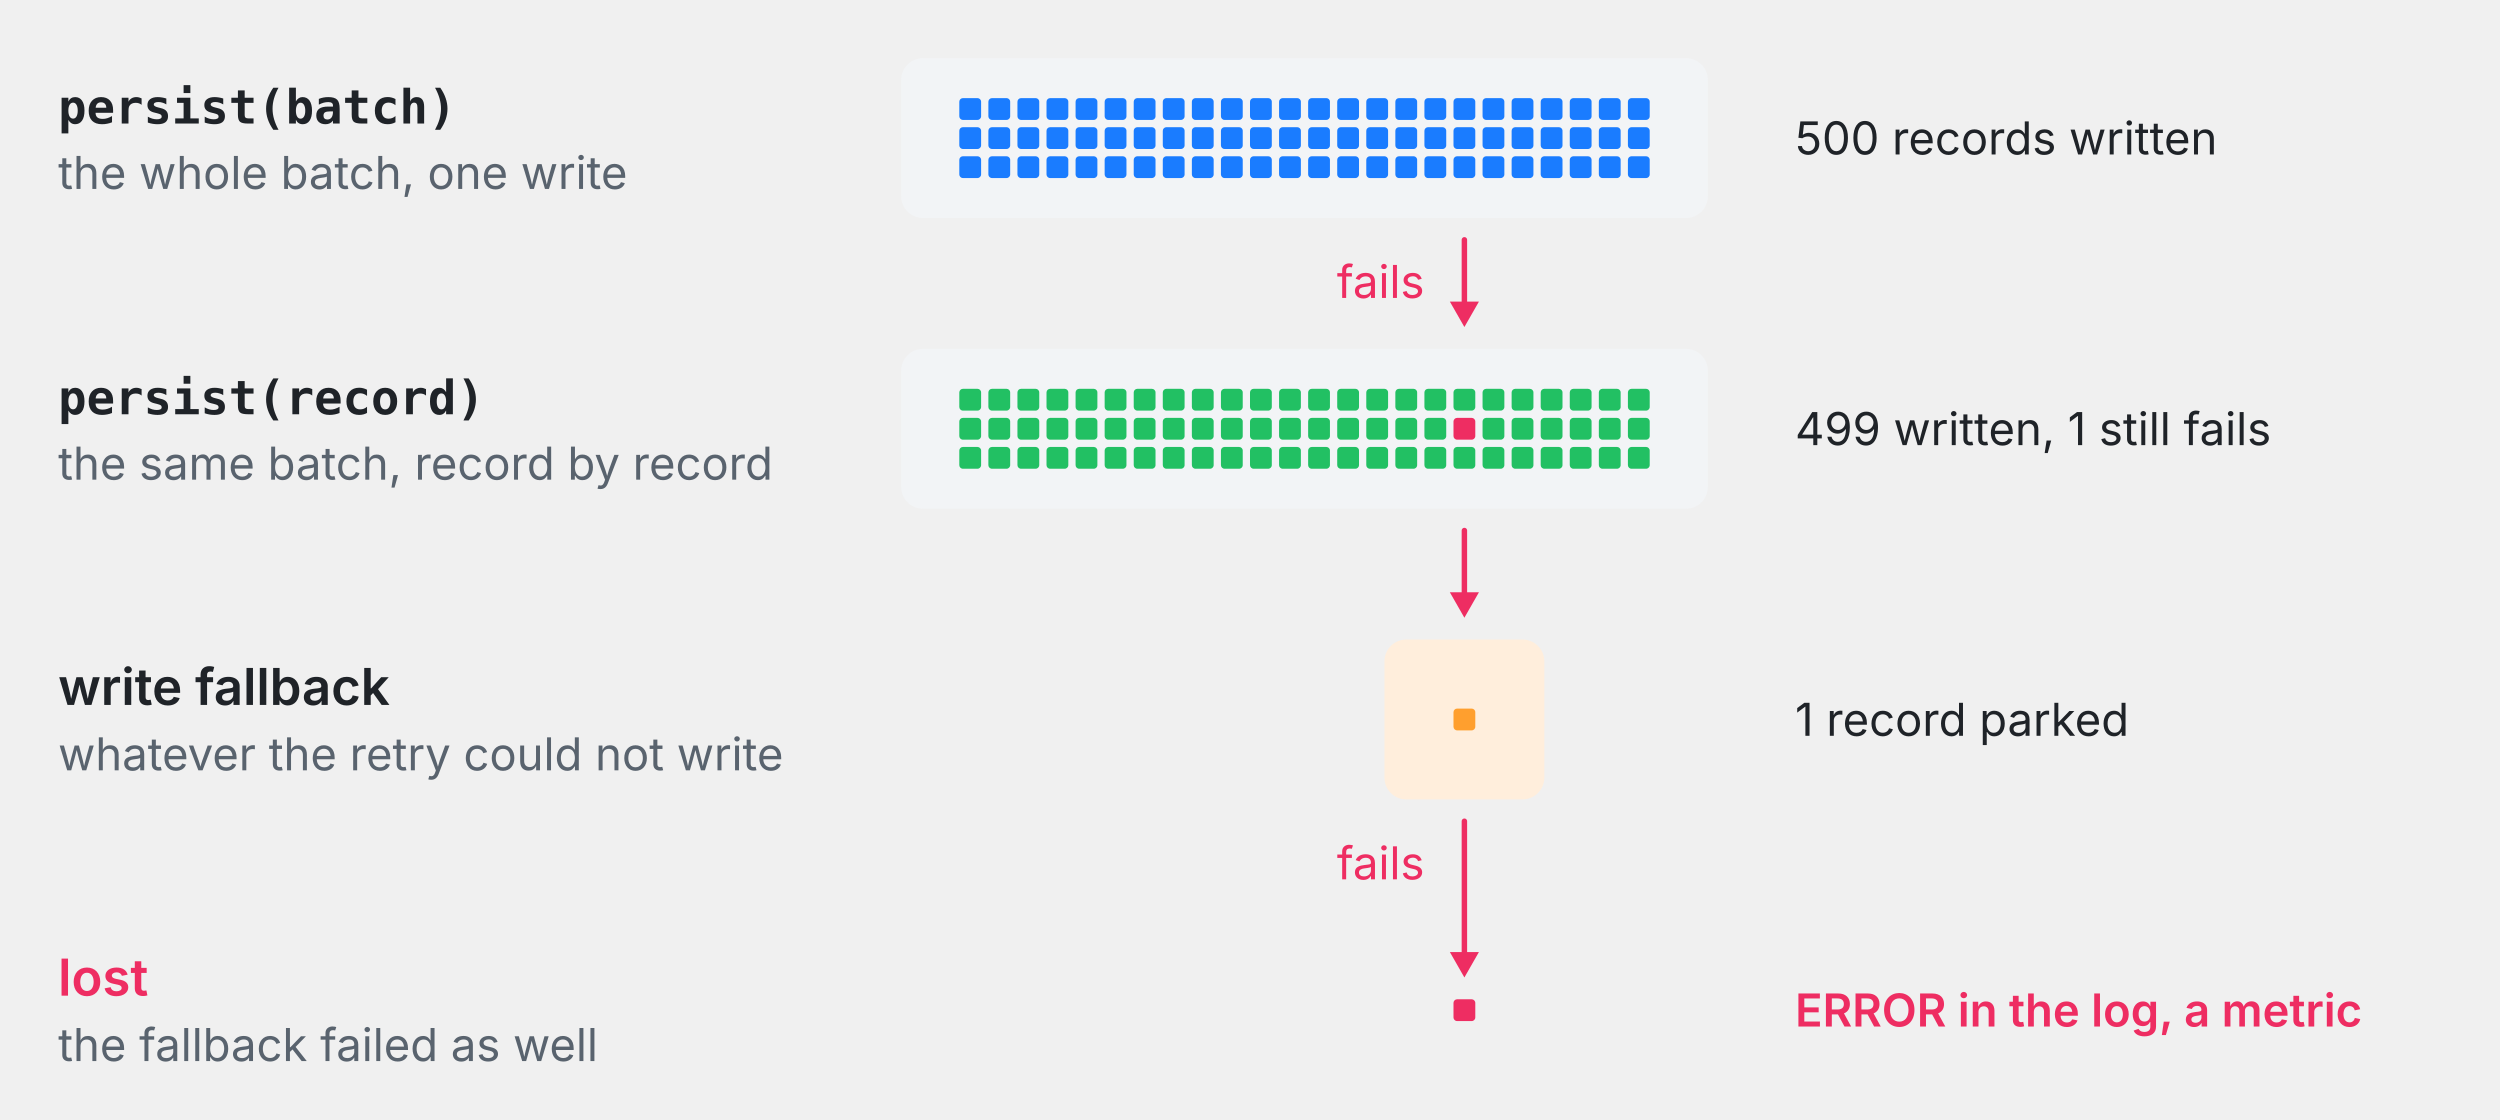
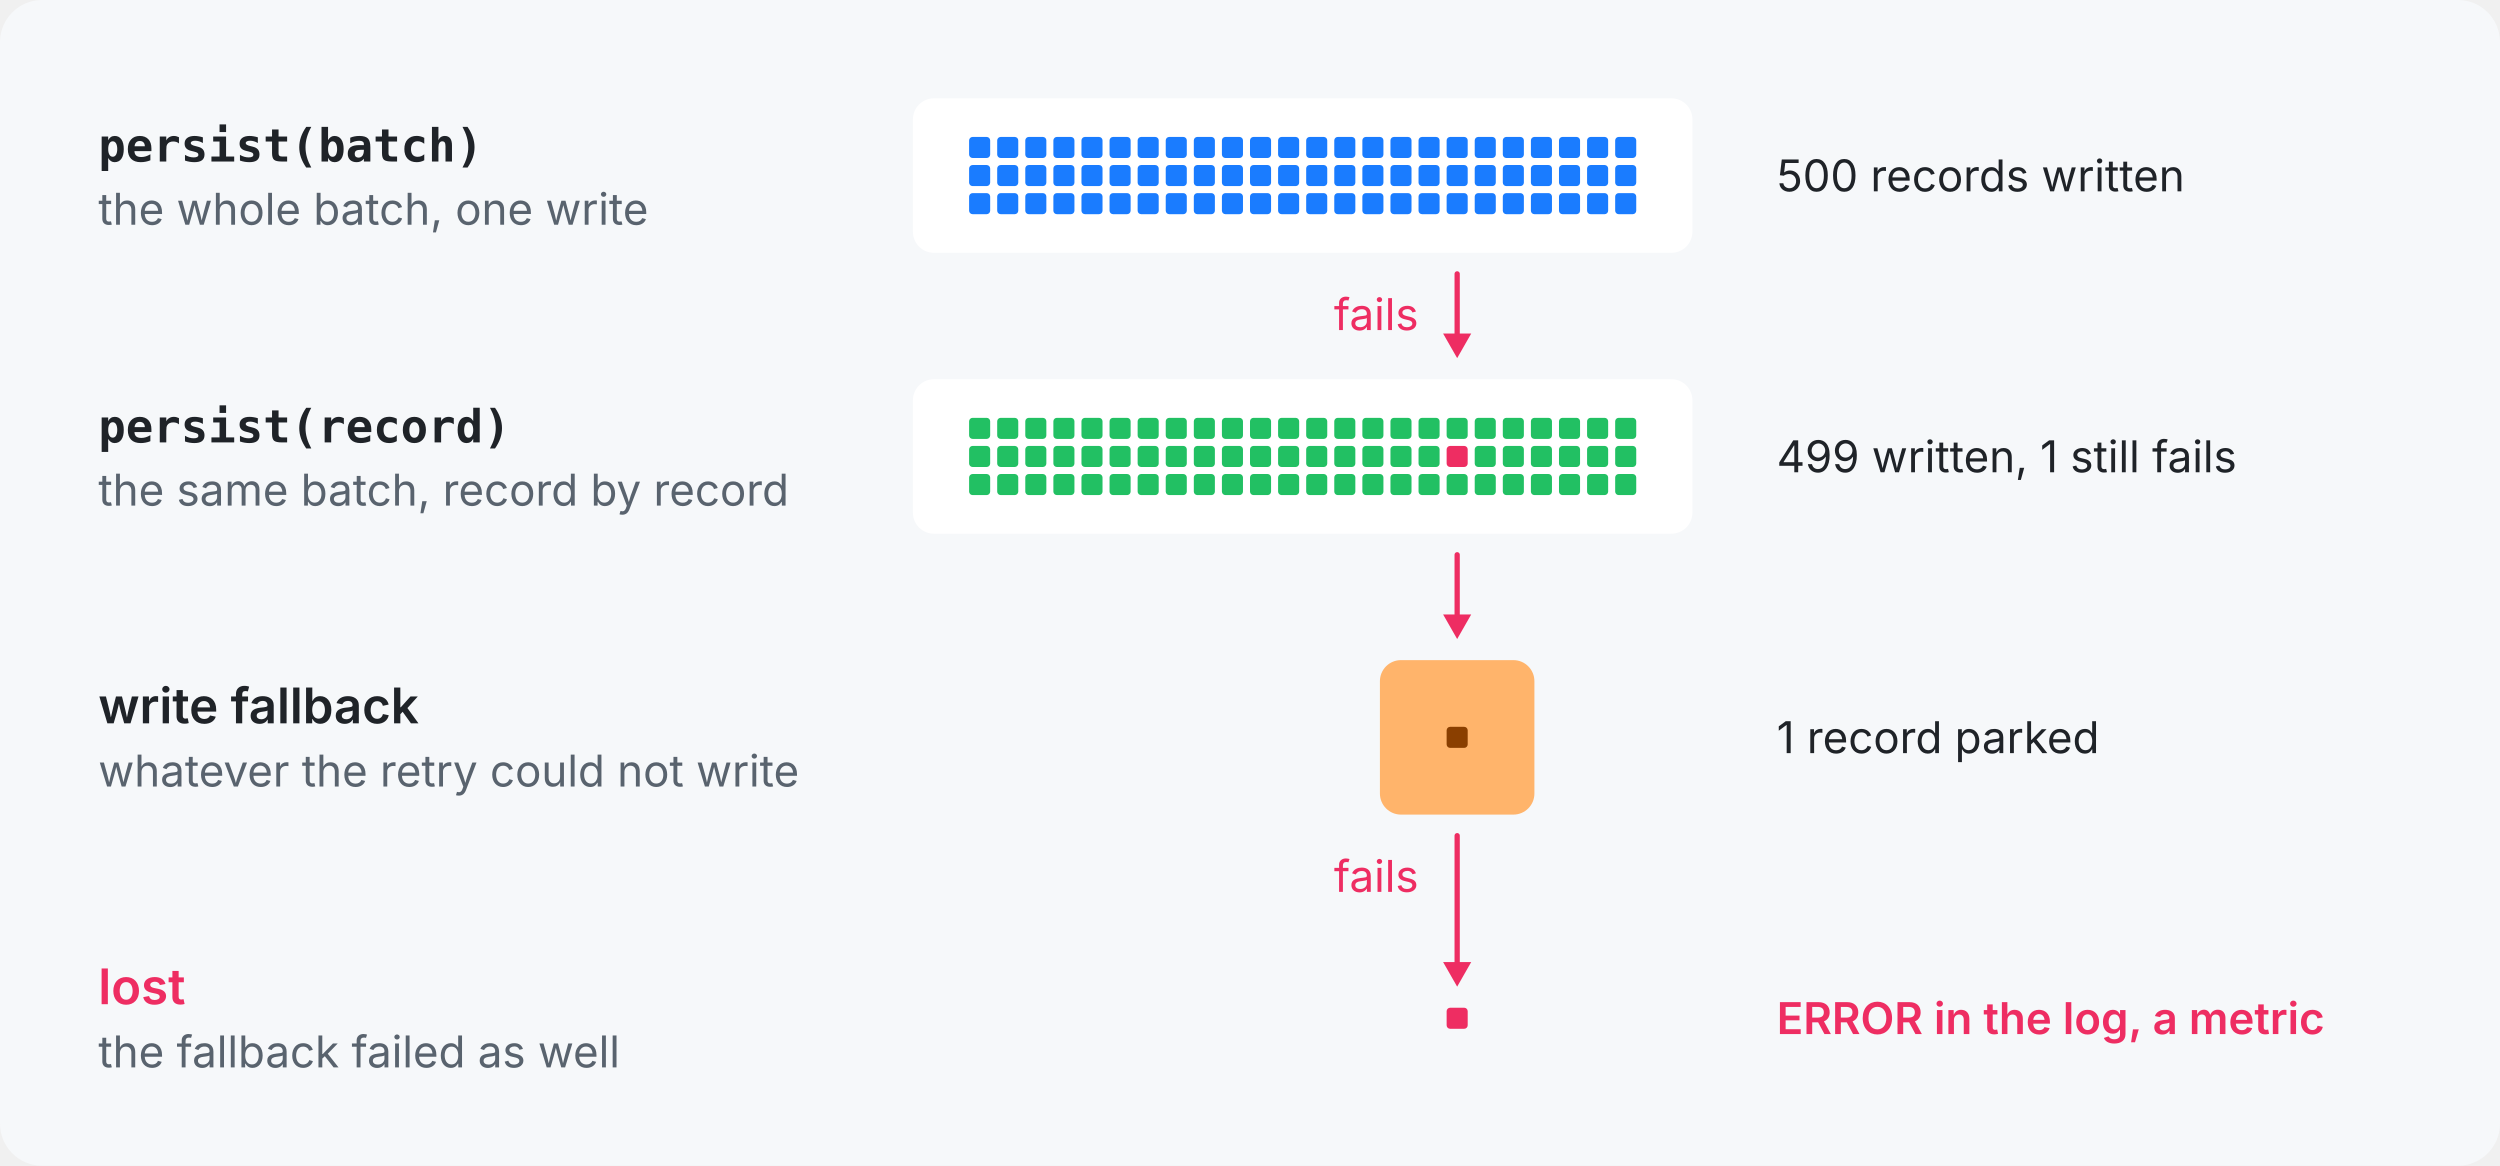
- <svg xmlns="http://www.w3.org/2000/svg" viewBox="0 0 688 308" width="688" height="308" role="img">
-   <text x="16.0" y="34.0" font-family="ui-monospace, SFMono-Regular, 'SF Mono', Menlo, Consolas, monospace" font-size="13" font-weight="600" fill="#1F2328" text-anchor="start">persist(batch)</text>
-   <text x="16.0" y="52.0" font-family="-apple-system, BlinkMacSystemFont, 'Segoe UI', Inter, Helvetica, Arial, sans-serif" font-size="12.5" font-weight="400" fill="#59636E" text-anchor="start">the whole batch, one write</text>
-   <text x="494.0" y="42.5" font-family="-apple-system, BlinkMacSystemFont, 'Segoe UI', Inter, Helvetica, Arial, sans-serif" font-size="12.5" font-weight="400" fill="#1F2328" text-anchor="start">500 records written</text>
-   <text x="16.0" y="114.0" font-family="ui-monospace, SFMono-Regular, 'SF Mono', Menlo, Consolas, monospace" font-size="13" font-weight="600" fill="#1F2328" text-anchor="start">persist(record)</text>
-   <text x="16.0" y="132.0" font-family="-apple-system, BlinkMacSystemFont, 'Segoe UI', Inter, Helvetica, Arial, sans-serif" font-size="12.5" font-weight="400" fill="#59636E" text-anchor="start">the same batch, record by record</text>
-   <text x="494.0" y="122.5" font-family="-apple-system, BlinkMacSystemFont, 'Segoe UI', Inter, Helvetica, Arial, sans-serif" font-size="12.5" font-weight="400" fill="#1F2328" text-anchor="start">499 written, 1 still fails</text>
-   <text x="16.0" y="194.0" font-family="-apple-system, BlinkMacSystemFont, 'Segoe UI', Inter, Helvetica, Arial, sans-serif" font-size="14" font-weight="600" fill="#1F2328" text-anchor="start">write fallback</text>
-   <text x="16.0" y="212.0" font-family="-apple-system, BlinkMacSystemFont, 'Segoe UI', Inter, Helvetica, Arial, sans-serif" font-size="12.5" font-weight="400" fill="#59636E" text-anchor="start">whatever the retry could not write</text>
-   <text x="494.0" y="202.5" font-family="-apple-system, BlinkMacSystemFont, 'Segoe UI', Inter, Helvetica, Arial, sans-serif" font-size="12.5" font-weight="400" fill="#1F2328" text-anchor="start">1 record parked</text>
-   <text x="16.0" y="274.0" font-family="-apple-system, BlinkMacSystemFont, 'Segoe UI', Inter, Helvetica, Arial, sans-serif" font-size="14" font-weight="600" fill="#EE2D62" text-anchor="start">lost</text>
-   <text x="16.0" y="292.0" font-family="-apple-system, BlinkMacSystemFont, 'Segoe UI', Inter, Helvetica, Arial, sans-serif" font-size="12.5" font-weight="400" fill="#59636E" text-anchor="start">the fallback failed as well</text>
-   <text x="494.0" y="282.5" font-family="-apple-system, BlinkMacSystemFont, 'Segoe UI', Inter, Helvetica, Arial, sans-serif" font-size="12.5" font-weight="600" fill="#EE2D62" text-anchor="start">ERROR in the log, a metric</text>
-   <rect x="248.0" y="16.0" width="222.0" height="44.0" rx="6" fill="#F2F4F6" />
-   <rect x="264.0" y="27.0" width="6.0" height="6.0" rx="1" fill="#1A7CFF" />
-   <rect x="264.0" y="35.0" width="6.0" height="6.0" rx="1" fill="#1A7CFF" />
-   <rect x="264.0" y="43.0" width="6.0" height="6.0" rx="1" fill="#1A7CFF" />
-   <rect x="272.0" y="27.0" width="6.0" height="6.0" rx="1" fill="#1A7CFF" />
-   <rect x="272.0" y="35.0" width="6.0" height="6.0" rx="1" fill="#1A7CFF" />
-   <rect x="272.0" y="43.0" width="6.0" height="6.0" rx="1" fill="#1A7CFF" />
-   <rect x="280.0" y="27.0" width="6.0" height="6.0" rx="1" fill="#1A7CFF" />
-   <rect x="280.0" y="35.0" width="6.0" height="6.0" rx="1" fill="#1A7CFF" />
-   <rect x="280.0" y="43.0" width="6.0" height="6.0" rx="1" fill="#1A7CFF" />
-   <rect x="288.0" y="27.0" width="6.0" height="6.0" rx="1" fill="#1A7CFF" />
-   <rect x="288.0" y="35.0" width="6.0" height="6.0" rx="1" fill="#1A7CFF" />
-   <rect x="288.0" y="43.0" width="6.0" height="6.0" rx="1" fill="#1A7CFF" />
-   <rect x="296.0" y="27.0" width="6.0" height="6.0" rx="1" fill="#1A7CFF" />
-   <rect x="296.0" y="35.0" width="6.0" height="6.0" rx="1" fill="#1A7CFF" />
-   <rect x="296.0" y="43.0" width="6.0" height="6.0" rx="1" fill="#1A7CFF" />
-   <rect x="304.0" y="27.0" width="6.0" height="6.0" rx="1" fill="#1A7CFF" />
-   <rect x="304.0" y="35.0" width="6.0" height="6.0" rx="1" fill="#1A7CFF" />
-   <rect x="304.0" y="43.0" width="6.0" height="6.0" rx="1" fill="#1A7CFF" />
-   <rect x="312.0" y="27.0" width="6.0" height="6.0" rx="1" fill="#1A7CFF" />
-   <rect x="312.0" y="35.0" width="6.0" height="6.0" rx="1" fill="#1A7CFF" />
-   <rect x="312.0" y="43.0" width="6.0" height="6.0" rx="1" fill="#1A7CFF" />
-   <rect x="320.0" y="27.0" width="6.0" height="6.0" rx="1" fill="#1A7CFF" />
-   <rect x="320.0" y="35.0" width="6.0" height="6.0" rx="1" fill="#1A7CFF" />
-   <rect x="320.0" y="43.0" width="6.0" height="6.0" rx="1" fill="#1A7CFF" />
-   <rect x="328.0" y="27.0" width="6.0" height="6.0" rx="1" fill="#1A7CFF" />
-   <rect x="328.0" y="35.0" width="6.0" height="6.0" rx="1" fill="#1A7CFF" />
-   <rect x="328.0" y="43.0" width="6.0" height="6.0" rx="1" fill="#1A7CFF" />
-   <rect x="336.0" y="27.0" width="6.0" height="6.0" rx="1" fill="#1A7CFF" />
-   <rect x="336.0" y="35.0" width="6.0" height="6.0" rx="1" fill="#1A7CFF" />
-   <rect x="336.0" y="43.0" width="6.0" height="6.0" rx="1" fill="#1A7CFF" />
-   <rect x="344.0" y="27.0" width="6.0" height="6.0" rx="1" fill="#1A7CFF" />
-   <rect x="344.0" y="35.0" width="6.0" height="6.0" rx="1" fill="#1A7CFF" />
-   <rect x="344.0" y="43.0" width="6.0" height="6.0" rx="1" fill="#1A7CFF" />
-   <rect x="352.0" y="27.0" width="6.0" height="6.0" rx="1" fill="#1A7CFF" />
-   <rect x="352.0" y="35.0" width="6.0" height="6.0" rx="1" fill="#1A7CFF" />
-   <rect x="352.0" y="43.0" width="6.0" height="6.0" rx="1" fill="#1A7CFF" />
-   <rect x="360.0" y="27.0" width="6.0" height="6.0" rx="1" fill="#1A7CFF" />
-   <rect x="360.0" y="35.0" width="6.0" height="6.0" rx="1" fill="#1A7CFF" />
-   <rect x="360.0" y="43.0" width="6.0" height="6.0" rx="1" fill="#1A7CFF" />
-   <rect x="368.0" y="27.0" width="6.0" height="6.0" rx="1" fill="#1A7CFF" />
-   <rect x="368.0" y="35.0" width="6.0" height="6.0" rx="1" fill="#1A7CFF" />
-   <rect x="368.0" y="43.0" width="6.0" height="6.0" rx="1" fill="#1A7CFF" />
-   <rect x="376.0" y="27.0" width="6.0" height="6.0" rx="1" fill="#1A7CFF" />
-   <rect x="376.0" y="35.0" width="6.0" height="6.0" rx="1" fill="#1A7CFF" />
-   <rect x="376.0" y="43.0" width="6.0" height="6.0" rx="1" fill="#1A7CFF" />
-   <rect x="384.0" y="27.0" width="6.0" height="6.0" rx="1" fill="#1A7CFF" />
-   <rect x="384.0" y="35.0" width="6.0" height="6.0" rx="1" fill="#1A7CFF" />
-   <rect x="384.0" y="43.0" width="6.0" height="6.0" rx="1" fill="#1A7CFF" />
-   <rect x="392.0" y="27.0" width="6.0" height="6.0" rx="1" fill="#1A7CFF" />
-   <rect x="392.0" y="35.0" width="6.0" height="6.0" rx="1" fill="#1A7CFF" />
-   <rect x="392.0" y="43.0" width="6.0" height="6.0" rx="1" fill="#1A7CFF" />
-   <rect x="400.0" y="27.0" width="6.0" height="6.0" rx="1" fill="#1A7CFF" />
-   <rect x="400.0" y="35.0" width="6.0" height="6.0" rx="1" fill="#1A7CFF" />
-   <rect x="400.0" y="43.0" width="6.0" height="6.0" rx="1" fill="#1A7CFF" />
-   <rect x="408.0" y="27.0" width="6.0" height="6.0" rx="1" fill="#1A7CFF" />
-   <rect x="408.0" y="35.0" width="6.0" height="6.0" rx="1" fill="#1A7CFF" />
-   <rect x="408.0" y="43.0" width="6.0" height="6.0" rx="1" fill="#1A7CFF" />
-   <rect x="416.0" y="27.0" width="6.0" height="6.0" rx="1" fill="#1A7CFF" />
-   <rect x="416.0" y="35.0" width="6.0" height="6.0" rx="1" fill="#1A7CFF" />
-   <rect x="416.0" y="43.0" width="6.0" height="6.0" rx="1" fill="#1A7CFF" />
-   <rect x="424.0" y="27.0" width="6.0" height="6.0" rx="1" fill="#1A7CFF" />
-   <rect x="424.0" y="35.0" width="6.0" height="6.0" rx="1" fill="#1A7CFF" />
-   <rect x="424.0" y="43.0" width="6.0" height="6.0" rx="1" fill="#1A7CFF" />
-   <rect x="432.0" y="27.0" width="6.0" height="6.0" rx="1" fill="#1A7CFF" />
-   <rect x="432.0" y="35.0" width="6.0" height="6.0" rx="1" fill="#1A7CFF" />
-   <rect x="432.0" y="43.0" width="6.0" height="6.0" rx="1" fill="#1A7CFF" />
-   <rect x="440.0" y="27.0" width="6.0" height="6.0" rx="1" fill="#1A7CFF" />
-   <rect x="440.0" y="35.0" width="6.0" height="6.0" rx="1" fill="#1A7CFF" />
-   <rect x="440.0" y="43.0" width="6.0" height="6.0" rx="1" fill="#1A7CFF" />
-   <rect x="448.0" y="27.0" width="6.0" height="6.0" rx="1" fill="#1A7CFF" />
-   <rect x="448.0" y="35.0" width="6.0" height="6.0" rx="1" fill="#1A7CFF" />
-   <rect x="448.0" y="43.0" width="6.0" height="6.0" rx="1" fill="#1A7CFF" />
-   <rect x="248.0" y="96.0" width="222.0" height="44.0" rx="6" fill="#F2F4F6" />
-   <rect x="264.0" y="107.0" width="6.0" height="6.0" rx="1" fill="#22C063" />
-   <rect x="264.0" y="115.0" width="6.0" height="6.0" rx="1" fill="#22C063" />
-   <rect x="264.0" y="123.0" width="6.0" height="6.0" rx="1" fill="#22C063" />
-   <rect x="272.0" y="107.0" width="6.0" height="6.0" rx="1" fill="#22C063" />
-   <rect x="272.0" y="115.0" width="6.0" height="6.0" rx="1" fill="#22C063" />
-   <rect x="272.0" y="123.0" width="6.0" height="6.0" rx="1" fill="#22C063" />
-   <rect x="280.0" y="107.0" width="6.0" height="6.0" rx="1" fill="#22C063" />
-   <rect x="280.0" y="115.0" width="6.0" height="6.0" rx="1" fill="#22C063" />
-   <rect x="280.0" y="123.0" width="6.0" height="6.0" rx="1" fill="#22C063" />
-   <rect x="288.0" y="107.0" width="6.0" height="6.0" rx="1" fill="#22C063" />
-   <rect x="288.0" y="115.0" width="6.0" height="6.0" rx="1" fill="#22C063" />
-   <rect x="288.0" y="123.0" width="6.0" height="6.0" rx="1" fill="#22C063" />
-   <rect x="296.0" y="107.0" width="6.0" height="6.0" rx="1" fill="#22C063" />
-   <rect x="296.0" y="115.0" width="6.0" height="6.0" rx="1" fill="#22C063" />
-   <rect x="296.0" y="123.0" width="6.0" height="6.0" rx="1" fill="#22C063" />
-   <rect x="304.0" y="107.0" width="6.0" height="6.0" rx="1" fill="#22C063" />
-   <rect x="304.0" y="115.0" width="6.0" height="6.0" rx="1" fill="#22C063" />
-   <rect x="304.0" y="123.0" width="6.0" height="6.0" rx="1" fill="#22C063" />
-   <rect x="312.0" y="107.0" width="6.0" height="6.0" rx="1" fill="#22C063" />
-   <rect x="312.0" y="115.0" width="6.0" height="6.0" rx="1" fill="#22C063" />
-   <rect x="312.0" y="123.0" width="6.0" height="6.0" rx="1" fill="#22C063" />
-   <rect x="320.0" y="107.0" width="6.0" height="6.0" rx="1" fill="#22C063" />
-   <rect x="320.0" y="115.0" width="6.0" height="6.0" rx="1" fill="#22C063" />
-   <rect x="320.0" y="123.0" width="6.0" height="6.0" rx="1" fill="#22C063" />
-   <rect x="328.0" y="107.0" width="6.0" height="6.0" rx="1" fill="#22C063" />
-   <rect x="328.0" y="115.0" width="6.0" height="6.0" rx="1" fill="#22C063" />
-   <rect x="328.0" y="123.0" width="6.0" height="6.0" rx="1" fill="#22C063" />
-   <rect x="336.0" y="107.0" width="6.0" height="6.0" rx="1" fill="#22C063" />
-   <rect x="336.0" y="115.0" width="6.0" height="6.0" rx="1" fill="#22C063" />
-   <rect x="336.0" y="123.0" width="6.0" height="6.0" rx="1" fill="#22C063" />
-   <rect x="344.0" y="107.0" width="6.0" height="6.0" rx="1" fill="#22C063" />
-   <rect x="344.0" y="115.0" width="6.0" height="6.0" rx="1" fill="#22C063" />
-   <rect x="344.0" y="123.0" width="6.0" height="6.0" rx="1" fill="#22C063" />
-   <rect x="352.0" y="107.0" width="6.0" height="6.0" rx="1" fill="#22C063" />
-   <rect x="352.0" y="115.0" width="6.0" height="6.0" rx="1" fill="#22C063" />
-   <rect x="352.0" y="123.0" width="6.0" height="6.0" rx="1" fill="#22C063" />
-   <rect x="360.0" y="107.0" width="6.0" height="6.0" rx="1" fill="#22C063" />
-   <rect x="360.0" y="115.0" width="6.0" height="6.0" rx="1" fill="#22C063" />
-   <rect x="360.0" y="123.0" width="6.0" height="6.0" rx="1" fill="#22C063" />
-   <rect x="368.0" y="107.0" width="6.0" height="6.0" rx="1" fill="#22C063" />
-   <rect x="368.0" y="115.0" width="6.0" height="6.0" rx="1" fill="#22C063" />
-   <rect x="368.0" y="123.0" width="6.0" height="6.0" rx="1" fill="#22C063" />
-   <rect x="376.0" y="107.0" width="6.0" height="6.0" rx="1" fill="#22C063" />
-   <rect x="376.0" y="115.0" width="6.0" height="6.0" rx="1" fill="#22C063" />
-   <rect x="376.0" y="123.0" width="6.0" height="6.0" rx="1" fill="#22C063" />
-   <rect x="384.0" y="107.0" width="6.0" height="6.0" rx="1" fill="#22C063" />
-   <rect x="384.0" y="115.0" width="6.0" height="6.0" rx="1" fill="#22C063" />
-   <rect x="384.0" y="123.0" width="6.0" height="6.0" rx="1" fill="#22C063" />
-   <rect x="392.0" y="107.0" width="6.0" height="6.0" rx="1" fill="#22C063" />
-   <rect x="392.0" y="115.0" width="6.0" height="6.0" rx="1" fill="#22C063" />
-   <rect x="392.0" y="123.0" width="6.0" height="6.0" rx="1" fill="#22C063" />
-   <rect x="400.0" y="107.0" width="6.0" height="6.0" rx="1" fill="#22C063" />
-   <rect x="400.0" y="115.0" width="6.0" height="6.0" rx="1" fill="#EE2D62" />
-   <rect x="400.0" y="123.0" width="6.0" height="6.0" rx="1" fill="#22C063" />
-   <rect x="408.0" y="107.0" width="6.0" height="6.0" rx="1" fill="#22C063" />
-   <rect x="408.0" y="115.0" width="6.0" height="6.0" rx="1" fill="#22C063" />
-   <rect x="408.0" y="123.0" width="6.0" height="6.0" rx="1" fill="#22C063" />
-   <rect x="416.0" y="107.0" width="6.0" height="6.0" rx="1" fill="#22C063" />
-   <rect x="416.0" y="115.0" width="6.0" height="6.0" rx="1" fill="#22C063" />
-   <rect x="416.0" y="123.0" width="6.0" height="6.0" rx="1" fill="#22C063" />
-   <rect x="424.0" y="107.0" width="6.0" height="6.0" rx="1" fill="#22C063" />
-   <rect x="424.0" y="115.0" width="6.0" height="6.0" rx="1" fill="#22C063" />
-   <rect x="424.0" y="123.0" width="6.0" height="6.0" rx="1" fill="#22C063" />
-   <rect x="432.0" y="107.0" width="6.0" height="6.0" rx="1" fill="#22C063" />
-   <rect x="432.0" y="115.0" width="6.0" height="6.0" rx="1" fill="#22C063" />
-   <rect x="432.0" y="123.0" width="6.0" height="6.0" rx="1" fill="#22C063" />
-   <rect x="440.0" y="107.0" width="6.0" height="6.0" rx="1" fill="#22C063" />
-   <rect x="440.0" y="115.0" width="6.0" height="6.0" rx="1" fill="#22C063" />
-   <rect x="440.0" y="123.0" width="6.0" height="6.0" rx="1" fill="#22C063" />
-   <rect x="448.0" y="107.0" width="6.0" height="6.0" rx="1" fill="#22C063" />
-   <rect x="448.0" y="115.0" width="6.0" height="6.0" rx="1" fill="#22C063" />
-   <rect x="448.0" y="123.0" width="6.0" height="6.0" rx="1" fill="#22C063" />
-   <rect x="381.0" y="176.0" width="44.0" height="44.0" rx="6" fill="#FFEEDC" />
-   <rect x="400.0" y="195.0" width="6.0" height="6.0" rx="1" fill="#FF9F2E" />
-   <rect x="400.0" y="275.0" width="6.0" height="6.0" rx="1" fill="#EE2D62" />
-   <path d="M403.0,66 L403.0,84" stroke="#EE2D62" stroke-width="1.5" fill="none" stroke-linecap="round" stroke-linejoin="round" />
-   <path d="M399.0,83 L403.0,90 L407.0,83 Z" fill="#EE2D62" />
-   <path d="M403.0,146 L403.0,164" stroke="#EE2D62" stroke-width="1.5" fill="none" stroke-linecap="round" stroke-linejoin="round" />
-   <path d="M399.0,163 L403.0,170 L407.0,163 Z" fill="#EE2D62" />
-   <path d="M403.0,226 L403.0,263.0" stroke="#EE2D62" stroke-width="1.5" fill="none" stroke-linecap="round" stroke-linejoin="round" />
-   <path d="M399.0,262.0 L403.0,269.0 L407.0,262.0 Z" fill="#EE2D62" />
-   <text x="392.0" y="82.0" font-family="-apple-system, BlinkMacSystemFont, 'Segoe UI', Inter, Helvetica, Arial, sans-serif" font-size="12.5" font-weight="400" fill="#EE2D62" text-anchor="end">fails</text>
-   <text x="392.0" y="242.0" font-family="-apple-system, BlinkMacSystemFont, 'Segoe UI', Inter, Helvetica, Arial, sans-serif" font-size="12.5" font-weight="400" fill="#EE2D62" text-anchor="end">fails</text>
+ <svg xmlns="http://www.w3.org/2000/svg" viewBox="0 0 712 332" width="712" height="332" role="img">
+   <rect width="712" height="332" rx="12" fill="#F6F8FA" />
+   <g transform="translate(12,12)">
+     <text x="16.0" y="34.0" font-family="ui-monospace, SFMono-Regular, 'SF Mono', Menlo, Consolas, monospace" font-size="13" font-weight="600" fill="#1F2328" text-anchor="start">persist(batch)</text>
+     <text x="16.0" y="52.0" font-family="-apple-system, BlinkMacSystemFont, 'Segoe UI', Inter, Helvetica, Arial, sans-serif" font-size="12.5" font-weight="400" fill="#59636E" text-anchor="start">the whole batch, one write</text>
+     <text x="494.0" y="42.5" font-family="-apple-system, BlinkMacSystemFont, 'Segoe UI', Inter, Helvetica, Arial, sans-serif" font-size="12.5" font-weight="400" fill="#1F2328" text-anchor="start">500 records written</text>
+     <text x="16.0" y="114.0" font-family="ui-monospace, SFMono-Regular, 'SF Mono', Menlo, Consolas, monospace" font-size="13" font-weight="600" fill="#1F2328" text-anchor="start">persist(record)</text>
+     <text x="16.0" y="132.0" font-family="-apple-system, BlinkMacSystemFont, 'Segoe UI', Inter, Helvetica, Arial, sans-serif" font-size="12.5" font-weight="400" fill="#59636E" text-anchor="start">the same batch, record by record</text>
+     <text x="494.0" y="122.5" font-family="-apple-system, BlinkMacSystemFont, 'Segoe UI', Inter, Helvetica, Arial, sans-serif" font-size="12.5" font-weight="400" fill="#1F2328" text-anchor="start">499 written, 1 still fails</text>
+     <text x="16.0" y="194.0" font-family="-apple-system, BlinkMacSystemFont, 'Segoe UI', Inter, Helvetica, Arial, sans-serif" font-size="14" font-weight="600" fill="#1F2328" text-anchor="start">write fallback</text>
+     <text x="16.0" y="212.0" font-family="-apple-system, BlinkMacSystemFont, 'Segoe UI', Inter, Helvetica, Arial, sans-serif" font-size="12.5" font-weight="400" fill="#59636E" text-anchor="start">whatever the retry could not write</text>
+     <text x="494.0" y="202.5" font-family="-apple-system, BlinkMacSystemFont, 'Segoe UI', Inter, Helvetica, Arial, sans-serif" font-size="12.5" font-weight="400" fill="#1F2328" text-anchor="start">1 record parked</text>
+     <text x="16.0" y="274.0" font-family="-apple-system, BlinkMacSystemFont, 'Segoe UI', Inter, Helvetica, Arial, sans-serif" font-size="14" font-weight="600" fill="#EE2D62" text-anchor="start">lost</text>
+     <text x="16.0" y="292.0" font-family="-apple-system, BlinkMacSystemFont, 'Segoe UI', Inter, Helvetica, Arial, sans-serif" font-size="12.5" font-weight="400" fill="#59636E" text-anchor="start">the fallback failed as well</text>
+     <text x="494.0" y="282.5" font-family="-apple-system, BlinkMacSystemFont, 'Segoe UI', Inter, Helvetica, Arial, sans-serif" font-size="12.5" font-weight="600" fill="#EE2D62" text-anchor="start">ERROR in the log, a metric</text>
+     <rect x="248.0" y="16.0" width="222.0" height="44.0" rx="6" fill="#FFFFFF" />
+     <rect x="264.0" y="27.0" width="6.0" height="6.0" rx="1" fill="#1A7CFF" />
+     <rect x="264.0" y="35.0" width="6.0" height="6.0" rx="1" fill="#1A7CFF" />
+     <rect x="264.0" y="43.0" width="6.0" height="6.0" rx="1" fill="#1A7CFF" />
+     <rect x="272.0" y="27.0" width="6.0" height="6.0" rx="1" fill="#1A7CFF" />
+     <rect x="272.0" y="35.0" width="6.0" height="6.0" rx="1" fill="#1A7CFF" />
+     <rect x="272.0" y="43.0" width="6.0" height="6.0" rx="1" fill="#1A7CFF" />
+     <rect x="280.0" y="27.0" width="6.0" height="6.0" rx="1" fill="#1A7CFF" />
+     <rect x="280.0" y="35.0" width="6.0" height="6.0" rx="1" fill="#1A7CFF" />
+     <rect x="280.0" y="43.0" width="6.0" height="6.0" rx="1" fill="#1A7CFF" />
+     <rect x="288.0" y="27.0" width="6.0" height="6.0" rx="1" fill="#1A7CFF" />
+     <rect x="288.0" y="35.0" width="6.0" height="6.0" rx="1" fill="#1A7CFF" />
+     <rect x="288.0" y="43.0" width="6.0" height="6.0" rx="1" fill="#1A7CFF" />
+     <rect x="296.0" y="27.0" width="6.0" height="6.0" rx="1" fill="#1A7CFF" />
+     <rect x="296.0" y="35.0" width="6.0" height="6.0" rx="1" fill="#1A7CFF" />
+     <rect x="296.0" y="43.0" width="6.0" height="6.0" rx="1" fill="#1A7CFF" />
+     <rect x="304.0" y="27.0" width="6.0" height="6.0" rx="1" fill="#1A7CFF" />
+     <rect x="304.0" y="35.0" width="6.0" height="6.0" rx="1" fill="#1A7CFF" />
+     <rect x="304.0" y="43.0" width="6.0" height="6.0" rx="1" fill="#1A7CFF" />
+     <rect x="312.0" y="27.0" width="6.0" height="6.0" rx="1" fill="#1A7CFF" />
+     <rect x="312.0" y="35.0" width="6.0" height="6.0" rx="1" fill="#1A7CFF" />
+     <rect x="312.0" y="43.0" width="6.0" height="6.0" rx="1" fill="#1A7CFF" />
+     <rect x="320.0" y="27.0" width="6.0" height="6.0" rx="1" fill="#1A7CFF" />
+     <rect x="320.0" y="35.0" width="6.0" height="6.0" rx="1" fill="#1A7CFF" />
+     <rect x="320.0" y="43.0" width="6.0" height="6.0" rx="1" fill="#1A7CFF" />
+     <rect x="328.0" y="27.0" width="6.0" height="6.0" rx="1" fill="#1A7CFF" />
+     <rect x="328.0" y="35.0" width="6.0" height="6.0" rx="1" fill="#1A7CFF" />
+     <rect x="328.0" y="43.0" width="6.0" height="6.0" rx="1" fill="#1A7CFF" />
+     <rect x="336.0" y="27.0" width="6.0" height="6.0" rx="1" fill="#1A7CFF" />
+     <rect x="336.0" y="35.0" width="6.0" height="6.0" rx="1" fill="#1A7CFF" />
+     <rect x="336.0" y="43.0" width="6.0" height="6.0" rx="1" fill="#1A7CFF" />
+     <rect x="344.0" y="27.0" width="6.0" height="6.0" rx="1" fill="#1A7CFF" />
+     <rect x="344.0" y="35.0" width="6.0" height="6.0" rx="1" fill="#1A7CFF" />
+     <rect x="344.0" y="43.0" width="6.0" height="6.0" rx="1" fill="#1A7CFF" />
+     <rect x="352.0" y="27.0" width="6.0" height="6.0" rx="1" fill="#1A7CFF" />
+     <rect x="352.0" y="35.0" width="6.0" height="6.0" rx="1" fill="#1A7CFF" />
+     <rect x="352.0" y="43.0" width="6.0" height="6.0" rx="1" fill="#1A7CFF" />
+     <rect x="360.0" y="27.0" width="6.0" height="6.0" rx="1" fill="#1A7CFF" />
+     <rect x="360.0" y="35.0" width="6.0" height="6.0" rx="1" fill="#1A7CFF" />
+     <rect x="360.0" y="43.0" width="6.0" height="6.0" rx="1" fill="#1A7CFF" />
+     <rect x="368.0" y="27.0" width="6.0" height="6.0" rx="1" fill="#1A7CFF" />
+     <rect x="368.0" y="35.0" width="6.0" height="6.0" rx="1" fill="#1A7CFF" />
+     <rect x="368.0" y="43.0" width="6.0" height="6.0" rx="1" fill="#1A7CFF" />
+     <rect x="376.0" y="27.0" width="6.0" height="6.0" rx="1" fill="#1A7CFF" />
+     <rect x="376.0" y="35.0" width="6.0" height="6.0" rx="1" fill="#1A7CFF" />
+     <rect x="376.0" y="43.0" width="6.0" height="6.0" rx="1" fill="#1A7CFF" />
+     <rect x="384.0" y="27.0" width="6.0" height="6.0" rx="1" fill="#1A7CFF" />
+     <rect x="384.0" y="35.0" width="6.0" height="6.0" rx="1" fill="#1A7CFF" />
+     <rect x="384.0" y="43.0" width="6.0" height="6.0" rx="1" fill="#1A7CFF" />
+     <rect x="392.0" y="27.0" width="6.0" height="6.0" rx="1" fill="#1A7CFF" />
+     <rect x="392.0" y="35.0" width="6.0" height="6.0" rx="1" fill="#1A7CFF" />
+     <rect x="392.0" y="43.0" width="6.0" height="6.0" rx="1" fill="#1A7CFF" />
+     <rect x="400.0" y="27.0" width="6.0" height="6.0" rx="1" fill="#1A7CFF" />
+     <rect x="400.0" y="35.0" width="6.0" height="6.0" rx="1" fill="#1A7CFF" />
+     <rect x="400.0" y="43.0" width="6.0" height="6.0" rx="1" fill="#1A7CFF" />
+     <rect x="408.0" y="27.0" width="6.0" height="6.0" rx="1" fill="#1A7CFF" />
+     <rect x="408.0" y="35.0" width="6.0" height="6.0" rx="1" fill="#1A7CFF" />
+     <rect x="408.0" y="43.0" width="6.0" height="6.0" rx="1" fill="#1A7CFF" />
+     <rect x="416.0" y="27.0" width="6.0" height="6.0" rx="1" fill="#1A7CFF" />
+     <rect x="416.0" y="35.0" width="6.0" height="6.0" rx="1" fill="#1A7CFF" />
+     <rect x="416.0" y="43.0" width="6.0" height="6.0" rx="1" fill="#1A7CFF" />
+     <rect x="424.0" y="27.0" width="6.0" height="6.0" rx="1" fill="#1A7CFF" />
+     <rect x="424.0" y="35.0" width="6.0" height="6.0" rx="1" fill="#1A7CFF" />
+     <rect x="424.0" y="43.0" width="6.0" height="6.0" rx="1" fill="#1A7CFF" />
+     <rect x="432.0" y="27.0" width="6.0" height="6.0" rx="1" fill="#1A7CFF" />
+     <rect x="432.0" y="35.0" width="6.0" height="6.0" rx="1" fill="#1A7CFF" />
+     <rect x="432.0" y="43.0" width="6.0" height="6.0" rx="1" fill="#1A7CFF" />
+     <rect x="440.0" y="27.0" width="6.0" height="6.0" rx="1" fill="#1A7CFF" />
+     <rect x="440.0" y="35.0" width="6.0" height="6.0" rx="1" fill="#1A7CFF" />
+     <rect x="440.0" y="43.0" width="6.0" height="6.0" rx="1" fill="#1A7CFF" />
+     <rect x="448.0" y="27.0" width="6.0" height="6.0" rx="1" fill="#1A7CFF" />
+     <rect x="448.0" y="35.0" width="6.0" height="6.0" rx="1" fill="#1A7CFF" />
+     <rect x="448.0" y="43.0" width="6.0" height="6.0" rx="1" fill="#1A7CFF" />
+     <rect x="248.0" y="96.0" width="222.0" height="44.0" rx="6" fill="#FFFFFF" />
+     <rect x="264.0" y="107.0" width="6.0" height="6.0" rx="1" fill="#22C063" />
+     <rect x="264.0" y="115.0" width="6.0" height="6.0" rx="1" fill="#22C063" />
+     <rect x="264.0" y="123.0" width="6.0" height="6.0" rx="1" fill="#22C063" />
+     <rect x="272.0" y="107.0" width="6.0" height="6.0" rx="1" fill="#22C063" />
+     <rect x="272.0" y="115.0" width="6.0" height="6.0" rx="1" fill="#22C063" />
+     <rect x="272.0" y="123.0" width="6.0" height="6.0" rx="1" fill="#22C063" />
+     <rect x="280.0" y="107.0" width="6.0" height="6.0" rx="1" fill="#22C063" />
+     <rect x="280.0" y="115.0" width="6.0" height="6.0" rx="1" fill="#22C063" />
+     <rect x="280.0" y="123.0" width="6.0" height="6.0" rx="1" fill="#22C063" />
+     <rect x="288.0" y="107.0" width="6.0" height="6.0" rx="1" fill="#22C063" />
+     <rect x="288.0" y="115.0" width="6.0" height="6.0" rx="1" fill="#22C063" />
+     <rect x="288.0" y="123.0" width="6.0" height="6.0" rx="1" fill="#22C063" />
+     <rect x="296.0" y="107.0" width="6.0" height="6.0" rx="1" fill="#22C063" />
+     <rect x="296.0" y="115.0" width="6.0" height="6.0" rx="1" fill="#22C063" />
+     <rect x="296.0" y="123.0" width="6.0" height="6.0" rx="1" fill="#22C063" />
+     <rect x="304.0" y="107.0" width="6.0" height="6.0" rx="1" fill="#22C063" />
+     <rect x="304.0" y="115.0" width="6.0" height="6.0" rx="1" fill="#22C063" />
+     <rect x="304.0" y="123.0" width="6.0" height="6.0" rx="1" fill="#22C063" />
+     <rect x="312.0" y="107.0" width="6.0" height="6.0" rx="1" fill="#22C063" />
+     <rect x="312.0" y="115.0" width="6.0" height="6.0" rx="1" fill="#22C063" />
+     <rect x="312.0" y="123.0" width="6.0" height="6.0" rx="1" fill="#22C063" />
+     <rect x="320.0" y="107.0" width="6.0" height="6.0" rx="1" fill="#22C063" />
+     <rect x="320.0" y="115.0" width="6.0" height="6.0" rx="1" fill="#22C063" />
+     <rect x="320.0" y="123.0" width="6.0" height="6.0" rx="1" fill="#22C063" />
+     <rect x="328.0" y="107.0" width="6.0" height="6.0" rx="1" fill="#22C063" />
+     <rect x="328.0" y="115.0" width="6.0" height="6.0" rx="1" fill="#22C063" />
+     <rect x="328.0" y="123.0" width="6.0" height="6.0" rx="1" fill="#22C063" />
+     <rect x="336.0" y="107.0" width="6.0" height="6.0" rx="1" fill="#22C063" />
+     <rect x="336.0" y="115.0" width="6.0" height="6.0" rx="1" fill="#22C063" />
+     <rect x="336.0" y="123.0" width="6.0" height="6.0" rx="1" fill="#22C063" />
+     <rect x="344.0" y="107.0" width="6.0" height="6.0" rx="1" fill="#22C063" />
+     <rect x="344.0" y="115.0" width="6.0" height="6.0" rx="1" fill="#22C063" />
+     <rect x="344.0" y="123.0" width="6.0" height="6.0" rx="1" fill="#22C063" />
+     <rect x="352.0" y="107.0" width="6.0" height="6.0" rx="1" fill="#22C063" />
+     <rect x="352.0" y="115.0" width="6.0" height="6.0" rx="1" fill="#22C063" />
+     <rect x="352.0" y="123.0" width="6.0" height="6.0" rx="1" fill="#22C063" />
+     <rect x="360.0" y="107.0" width="6.0" height="6.0" rx="1" fill="#22C063" />
+     <rect x="360.0" y="115.0" width="6.0" height="6.0" rx="1" fill="#22C063" />
+     <rect x="360.0" y="123.0" width="6.0" height="6.0" rx="1" fill="#22C063" />
+     <rect x="368.0" y="107.0" width="6.0" height="6.0" rx="1" fill="#22C063" />
+     <rect x="368.0" y="115.0" width="6.0" height="6.0" rx="1" fill="#22C063" />
+     <rect x="368.0" y="123.0" width="6.0" height="6.0" rx="1" fill="#22C063" />
+     <rect x="376.0" y="107.0" width="6.0" height="6.0" rx="1" fill="#22C063" />
+     <rect x="376.0" y="115.0" width="6.0" height="6.0" rx="1" fill="#22C063" />
+     <rect x="376.0" y="123.0" width="6.0" height="6.0" rx="1" fill="#22C063" />
+     <rect x="384.0" y="107.0" width="6.0" height="6.0" rx="1" fill="#22C063" />
+     <rect x="384.0" y="115.0" width="6.0" height="6.0" rx="1" fill="#22C063" />
+     <rect x="384.0" y="123.0" width="6.0" height="6.0" rx="1" fill="#22C063" />
+     <rect x="392.0" y="107.0" width="6.0" height="6.0" rx="1" fill="#22C063" />
+     <rect x="392.0" y="115.0" width="6.0" height="6.0" rx="1" fill="#22C063" />
+     <rect x="392.0" y="123.0" width="6.0" height="6.0" rx="1" fill="#22C063" />
+     <rect x="400.0" y="107.0" width="6.0" height="6.0" rx="1" fill="#22C063" />
+     <rect x="400.0" y="115.0" width="6.0" height="6.0" rx="1" fill="#EE2D62" />
+     <rect x="400.0" y="123.0" width="6.0" height="6.0" rx="1" fill="#22C063" />
+     <rect x="408.0" y="107.0" width="6.0" height="6.0" rx="1" fill="#22C063" />
+     <rect x="408.0" y="115.0" width="6.0" height="6.0" rx="1" fill="#22C063" />
+     <rect x="408.0" y="123.0" width="6.0" height="6.0" rx="1" fill="#22C063" />
+     <rect x="416.0" y="107.0" width="6.0" height="6.0" rx="1" fill="#22C063" />
+     <rect x="416.0" y="115.0" width="6.0" height="6.0" rx="1" fill="#22C063" />
+     <rect x="416.0" y="123.0" width="6.0" height="6.0" rx="1" fill="#22C063" />
+     <rect x="424.0" y="107.0" width="6.0" height="6.0" rx="1" fill="#22C063" />
+     <rect x="424.0" y="115.0" width="6.0" height="6.0" rx="1" fill="#22C063" />
+     <rect x="424.0" y="123.0" width="6.0" height="6.0" rx="1" fill="#22C063" />
+     <rect x="432.0" y="107.0" width="6.0" height="6.0" rx="1" fill="#22C063" />
+     <rect x="432.0" y="115.0" width="6.0" height="6.0" rx="1" fill="#22C063" />
+     <rect x="432.0" y="123.0" width="6.0" height="6.0" rx="1" fill="#22C063" />
+     <rect x="440.0" y="107.0" width="6.0" height="6.0" rx="1" fill="#22C063" />
+     <rect x="440.0" y="115.0" width="6.0" height="6.0" rx="1" fill="#22C063" />
+     <rect x="440.0" y="123.0" width="6.0" height="6.0" rx="1" fill="#22C063" />
+     <rect x="448.0" y="107.0" width="6.0" height="6.0" rx="1" fill="#22C063" />
+     <rect x="448.0" y="115.0" width="6.0" height="6.0" rx="1" fill="#22C063" />
+     <rect x="448.0" y="123.0" width="6.0" height="6.0" rx="1" fill="#22C063" />
+     <rect x="381.0" y="176.0" width="44.0" height="44.0" rx="6" fill="#FFB46B" />
+     <rect x="400.0" y="195.0" width="6.0" height="6.0" rx="1" fill="#8A3F00" />
+     <rect x="400.0" y="275.0" width="6.0" height="6.0" rx="1" fill="#EE2D62" />
+     <path d="M403.0,66 L403.0,84" stroke="#EE2D62" stroke-width="1.5" fill="none" stroke-linecap="round" stroke-linejoin="round" />
+     <path d="M399.0,83 L403.0,90 L407.0,83 Z" fill="#EE2D62" />
+     <path d="M403.0,146 L403.0,164" stroke="#EE2D62" stroke-width="1.5" fill="none" stroke-linecap="round" stroke-linejoin="round" />
+     <path d="M399.0,163 L403.0,170 L407.0,163 Z" fill="#EE2D62" />
+     <path d="M403.0,226 L403.0,263.0" stroke="#EE2D62" stroke-width="1.5" fill="none" stroke-linecap="round" stroke-linejoin="round" />
+     <path d="M399.0,262.0 L403.0,269.0 L407.0,262.0 Z" fill="#EE2D62" />
+     <text x="392.0" y="82.0" font-family="-apple-system, BlinkMacSystemFont, 'Segoe UI', Inter, Helvetica, Arial, sans-serif" font-size="12.5" font-weight="400" fill="#EE2D62" text-anchor="end">fails</text>
+     <text x="392.0" y="242.0" font-family="-apple-system, BlinkMacSystemFont, 'Segoe UI', Inter, Helvetica, Arial, sans-serif" font-size="12.5" font-weight="400" fill="#EE2D62" text-anchor="end">fails</text>
+   </g>
</svg>
